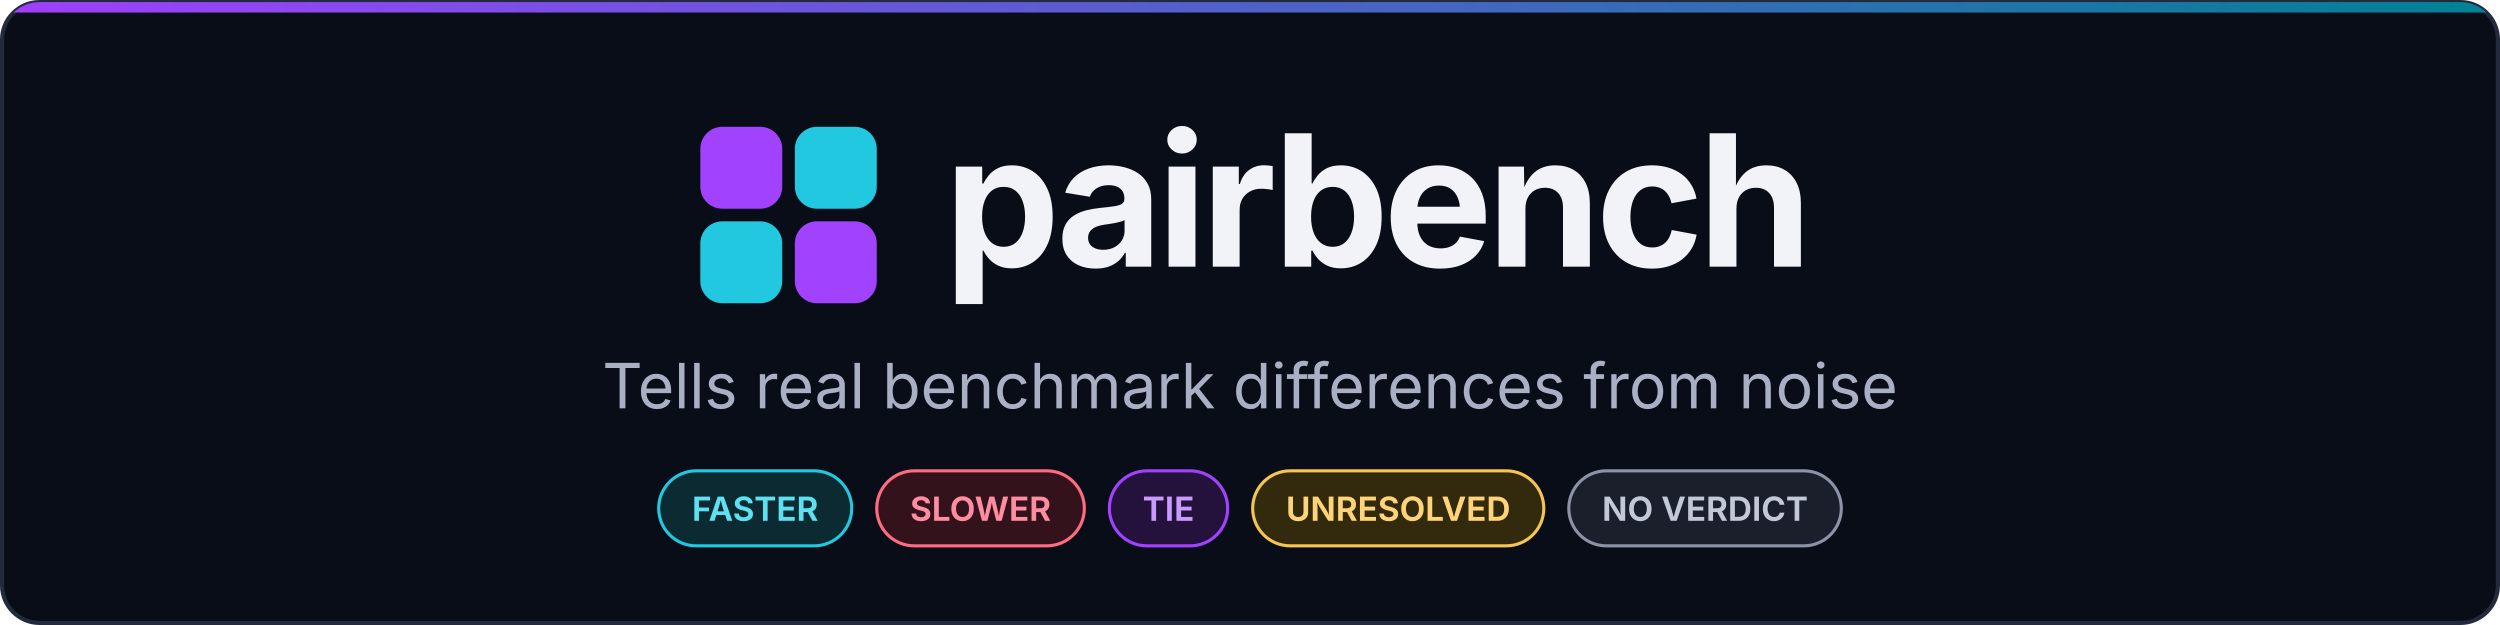
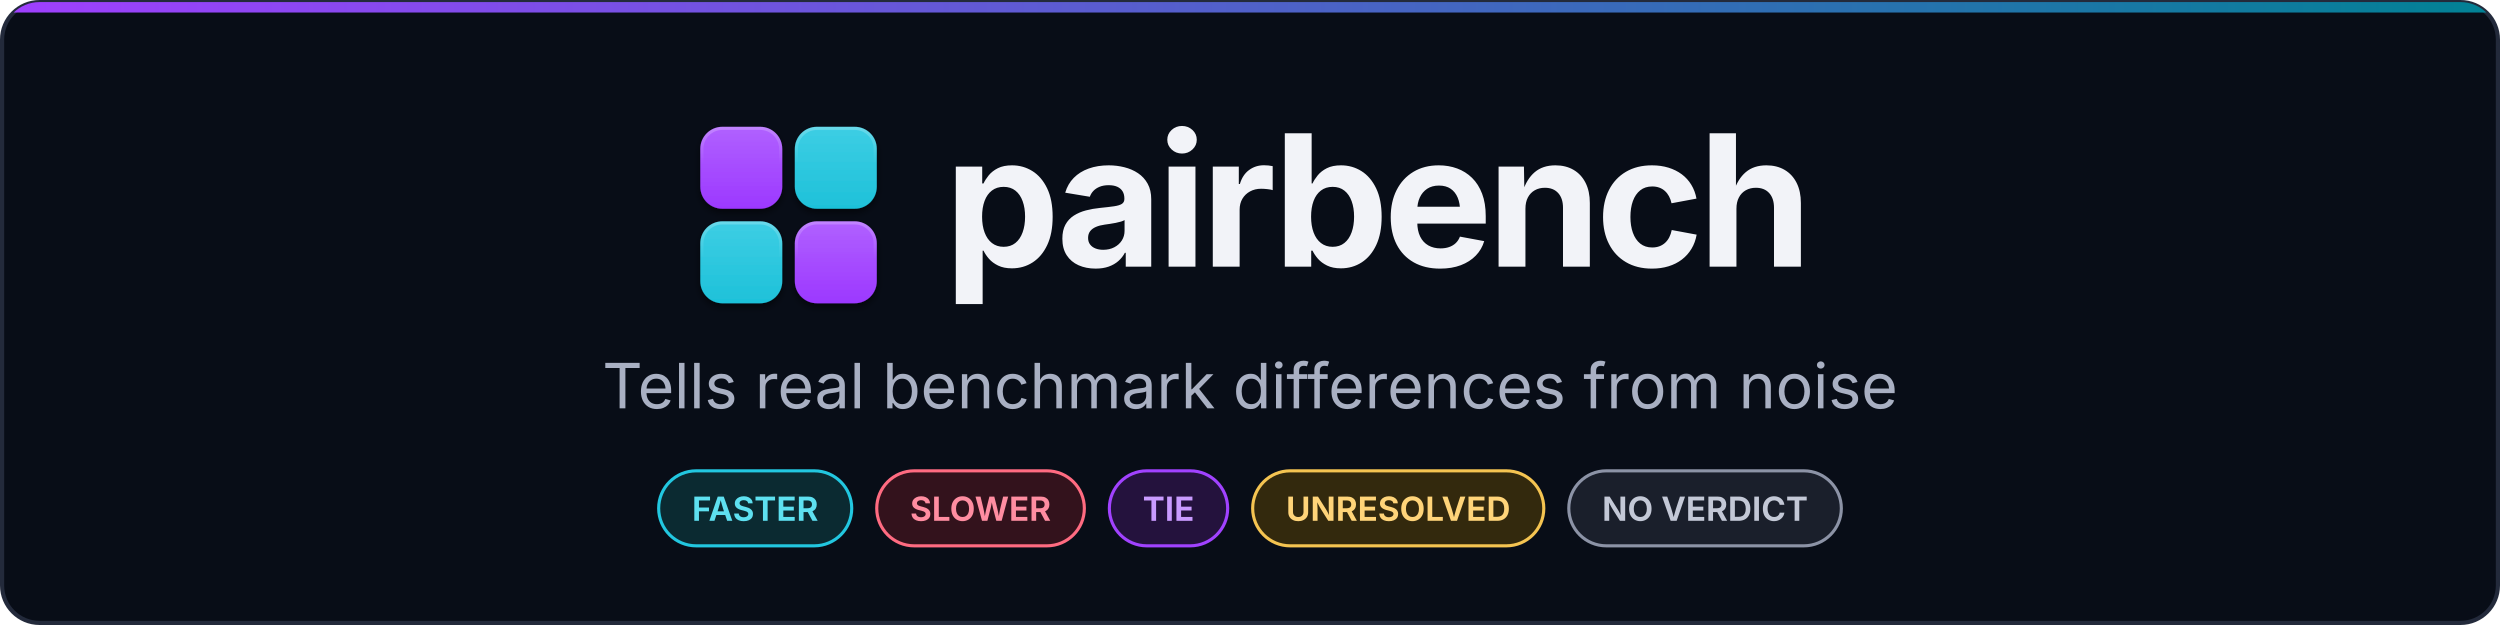
<svg xmlns="http://www.w3.org/2000/svg" width="1200" height="300" viewBox="0 0 1200 300" role="img" aria-labelledby="title">
  <defs>
    <linearGradient id="banner-rule" x1="0" y1="0" x2="1" y2="0">
      <stop offset="0" stop-color="#a03fff" />
      <stop offset="1" stop-color="#008294" />
    </linearGradient>
    <clipPath id="banner-frame">
      <rect x="1" y="1" width="1198" height="298" rx="18" />
    </clipPath>
  </defs>
  <rect x="1" y="1" width="1198" height="298" rx="18" fill="#080d17" stroke="#232a3b" stroke-width="2" />
  <rect x="0" y="0" width="1200" height="6" fill="url(#banner-rule)" clip-path="url(#banner-frame)" />
  <svg x="330.10" y="54.81" width="96.80" height="96.80" viewBox="0 0 64 64">
-     <rect x="4" y="4" width="26" height="26" rx="7" fill="#a142ff" />
-     <rect x="34" y="4" width="26" height="26" rx="7" fill="#22c7e0" />
-     <rect x="4" y="34" width="26" height="26" rx="7" fill="#22c7e0" />
-     <rect x="34" y="34" width="26" height="26" rx="7" fill="#a142ff" />
+     <defs>
+       <filter id="banner-pbDs" filterUnits="userSpaceOnUse" x="0" y="0" width="64" height="64" color-interpolation-filters="sRGB">
+         <feDropShadow dx="0" dy="1.2" stdDeviation="1.2" flood-color="#000000" flood-opacity="0.55" />
+       </filter>
+       <linearGradient id="banner-pbDc0" x1="0" y1="0" x2="0" y2="1">
+         <stop offset="0" stop-color="#b061ff" />
+         <stop offset="1" stop-color="#9c38ff" />
+       </linearGradient>
+       <linearGradient id="banner-pbDc1" x1="0" y1="0" x2="0" y2="1">
+         <stop offset="0" stop-color="#3dcee4" />
+         <stop offset="1" stop-color="#1ec1d9" />
+       </linearGradient>
+       <linearGradient id="banner-pbDr" x1="0" y1="0" x2="0" y2="1">
+         <stop offset="0" stop-color="#ffffff" stop-opacity="0.22" />
+         <stop offset=".45" stop-color="#ffffff" stop-opacity="0" />
+       </linearGradient>
+     </defs>
+     <g filter="url(#banner-pbDs)">
+       <rect x="4" y="4" width="26" height="26" rx="7" fill="url(#banner-pbDc0)" />
+       <rect x="34" y="4" width="26" height="26" rx="7" fill="url(#banner-pbDc1)" />
+       <rect x="4" y="34" width="26" height="26" rx="7" fill="url(#banner-pbDc1)" />
+       <rect x="34" y="34" width="26" height="26" rx="7" fill="url(#banner-pbDc0)" />
+     </g>
+     <g fill="none" stroke="url(#banner-pbDr)" stroke-width="1">
+       <rect x="4.5" y="4.5" width="25" height="25" rx="6.5" />
+       <rect x="34.5" y="4.5" width="25" height="25" rx="6.5" />
+       <rect x="4.5" y="34.5" width="25" height="25" rx="6.5" />
+       <rect x="34.5" y="34.5" width="25" height="25" rx="6.5" />
+     </g>
  </svg>
  <path fill="#f2f3f8" d="M458.79 145.96L458.79 79.96L471.46 79.96L471.46 88.05L472.09 88.05Q472.98 86.13 474.62 84.12Q476.27 82.11 478.98 80.73Q481.70 79.36 485.78 79.36Q491.12 79.36 495.54 82.11Q499.95 84.86 502.61 90.36Q505.27 95.85 505.27 104.06Q505.27 112.06 502.69 117.58Q500.11 123.09 495.68 125.95Q491.26 128.80 485.71 128.80Q481.80 128.80 479.09 127.47Q476.38 126.15 474.69 124.20Q473.00 122.25 472.09 120.31L471.67 120.31L471.67 145.96L458.79 145.96ZM481.74 118.47Q485.11 118.47 487.40 116.62Q489.69 114.77 490.86 111.51Q492.04 108.24 492.04 104.02Q492.04 99.80 490.87 96.58Q489.71 93.35 487.42 91.52Q485.13 89.69 481.74 89.69Q478.43 89.69 476.12 91.46Q473.80 93.23 472.60 96.44Q471.40 99.65 471.40 104.02Q471.40 108.35 472.61 111.60Q473.82 114.85 476.14 116.66Q478.47 118.47 481.74 118.47ZM525.91 128.93Q521.33 128.93 517.70 127.32Q514.08 125.70 512.01 122.51Q509.93 119.32 509.93 114.57Q509.93 110.54 511.40 107.84Q512.87 105.15 515.42 103.50Q517.98 101.86 521.23 101.00Q524.48 100.14 528.04 99.80Q532.20 99.39 534.75 99.01Q537.31 98.64 538.51 97.86Q539.70 97.07 539.70 95.51L539.70 95.30Q539.70 93.25 538.83 91.82Q537.95 90.40 536.28 89.64Q534.60 88.89 532.15 88.89Q529.69 88.89 527.84 89.64Q526.00 90.39 524.82 91.64Q523.64 92.89 523.12 94.45L511.30 92.49Q512.53 88.29 515.41 85.37Q518.29 82.44 522.57 80.90Q526.85 79.36 532.19 79.36Q536.06 79.36 539.71 80.28Q543.36 81.19 546.27 83.14Q549.17 85.09 550.88 88.19Q552.59 91.28 552.59 95.66L552.59 128.00L540.36 128.00L540.36 121.33L539.94 121.33Q538.78 123.56 536.84 125.28Q534.91 126.99 532.19 127.96Q529.48 128.93 525.91 128.93ZM529.54 119.90Q532.58 119.90 534.88 118.68Q537.19 117.47 538.49 115.41Q539.79 113.35 539.79 110.83L539.79 105.63Q539.20 106.02 538.06 106.37Q536.91 106.72 535.49 106.99Q534.08 107.27 532.70 107.47Q531.32 107.67 530.25 107.82Q527.87 108.14 526.07 108.91Q524.27 109.68 523.28 110.96Q522.28 112.25 522.28 114.19Q522.28 116.05 523.22 117.32Q524.16 118.59 525.79 119.24Q527.42 119.90 529.54 119.90ZM560.93 128.00L560.93 79.96L573.82 79.96L573.82 128.00L560.93 128.00ZM567.37 73.70Q564.46 73.70 562.38 71.75Q560.30 69.81 560.30 67.08Q560.30 64.30 562.38 62.38Q564.46 60.46 567.37 60.46Q570.29 60.46 572.37 62.38Q574.45 64.30 574.45 67.08Q574.45 69.81 572.37 71.75Q570.29 73.70 567.37 73.70ZM582.14 128.00L582.14 79.96L594.63 79.96L594.63 88.33L595.14 88.33Q596.45 83.88 599.57 81.60Q602.68 79.32 606.72 79.32Q607.72 79.32 608.87 79.43Q610.01 79.55 610.89 79.75L610.89 91.26Q610.03 90.97 608.39 90.79Q606.75 90.60 605.32 90.60Q602.37 90.60 600.02 91.88Q597.68 93.16 596.35 95.41Q595.02 97.67 595.02 100.66L595.02 128.00L582.14 128.00ZM643.63 128.80Q639.72 128.80 637.01 127.47Q634.30 126.15 632.61 124.20Q630.92 122.25 630.01 120.31L629.38 120.31L629.38 128.00L616.71 128.00L616.71 63.98L629.59 63.98L629.59 88.05L630.01 88.05Q630.90 86.13 632.54 84.12Q634.19 82.11 636.90 80.73Q639.62 79.36 643.70 79.36Q649.04 79.36 653.46 82.11Q657.87 84.86 660.53 90.36Q663.19 95.85 663.19 104.06Q663.19 112.06 660.61 117.58Q658.03 123.09 653.60 125.95Q649.18 128.80 643.63 128.80ZM639.66 118.47Q643.03 118.47 645.32 116.62Q647.61 114.77 648.78 111.51Q649.96 108.24 649.96 104.02Q649.96 99.80 648.79 96.58Q647.63 93.35 645.34 91.52Q643.05 89.69 639.66 89.69Q636.35 89.69 634.04 91.46Q631.72 93.23 630.52 96.44Q629.32 99.65 629.32 104.02Q629.32 108.35 630.53 111.60Q631.74 114.85 634.07 116.66Q636.39 118.47 639.66 118.47ZM691.27 128.94Q683.91 128.94 678.59 125.93Q673.26 122.91 670.40 117.37Q667.55 111.83 667.55 104.23Q667.55 96.81 670.38 91.22Q673.22 85.63 678.41 82.49Q683.60 79.36 690.62 79.36Q695.33 79.36 699.42 80.86Q703.50 82.36 706.59 85.38Q709.68 88.41 711.41 92.98Q713.15 97.55 713.15 103.73L713.15 107.34L672.83 107.34L672.83 99.23L706.87 99.23L700.85 101.41Q700.85 97.66 699.70 94.89Q698.55 92.12 696.30 90.59Q694.06 89.07 690.71 89.07Q687.37 89.07 685.04 90.61Q682.72 92.16 681.50 94.81Q680.29 97.46 680.29 100.84L680.29 106.54Q680.29 110.71 681.68 113.55Q683.08 116.38 685.61 117.81Q688.14 119.23 691.47 119.23Q693.73 119.23 695.57 118.59Q697.42 117.95 698.75 116.69Q700.07 115.43 700.77 113.58L712.42 115.74Q711.26 119.72 708.38 122.69Q705.51 125.66 701.19 127.30Q696.86 128.94 691.27 128.94ZM732.21 100.19L732.21 128.00L719.32 128.00L719.32 79.96L731.49 79.96L731.70 91.95L730.92 91.95Q732.81 85.94 736.66 82.65Q740.52 79.36 746.60 79.36Q751.59 79.36 755.31 81.53Q759.02 83.70 761.07 87.76Q763.12 91.81 763.12 97.45L763.12 128.00L750.24 128.00L750.24 99.69Q750.24 95.22 747.93 92.67Q745.62 90.13 741.54 90.13Q738.82 90.13 736.71 91.32Q734.60 92.51 733.40 94.75Q732.21 96.99 732.21 100.19ZM792.95 128.94Q785.72 128.94 780.45 125.83Q775.18 122.73 772.33 117.15Q769.47 111.58 769.47 104.19Q769.47 96.74 772.33 91.15Q775.18 85.57 780.45 82.46Q785.72 79.36 792.95 79.36Q797.24 79.36 800.84 80.47Q804.45 81.58 807.24 83.65Q810.02 85.72 811.82 88.68Q813.63 91.63 814.31 95.33L802.33 97.57Q801.93 95.70 801.12 94.21Q800.32 92.72 799.15 91.67Q797.99 90.61 796.46 90.06Q794.94 89.50 793.08 89.50Q789.64 89.50 787.31 91.36Q784.99 93.21 783.79 96.50Q782.60 99.79 782.60 104.14Q782.60 108.43 783.79 111.73Q784.99 115.04 787.31 116.92Q789.64 118.79 793.08 118.79Q794.96 118.79 796.50 118.22Q798.04 117.65 799.24 116.56Q800.44 115.47 801.25 113.90Q802.05 112.34 802.43 110.41L814.39 112.63Q813.73 116.43 811.91 119.43Q810.10 122.43 807.32 124.57Q804.53 126.70 800.89 127.82Q797.26 128.94 792.95 128.94ZM833.49 100.19L833.49 128.00L820.61 128.00L820.61 63.98L833.26 63.98L833.26 91.95L832.21 91.95Q834.10 85.94 837.95 82.65Q841.80 79.36 847.88 79.36Q852.88 79.36 856.60 81.53Q860.32 83.70 862.37 87.76Q864.42 91.81 864.42 97.45L864.42 128.00L851.52 128.00L851.52 99.69Q851.52 95.22 849.21 92.67Q846.90 90.13 842.82 90.13Q840.11 90.13 837.99 91.32Q835.88 92.51 834.69 94.75Q833.49 96.99 833.49 100.19Z" />
  <path fill="#a9b0c3" d="M290.54 176.63L290.54 174.17L307.03 174.17L307.03 176.63L300.19 176.63L300.19 196.00L297.41 196.00L297.41 176.63L290.54 176.63ZM315.32 196.35Q312.95 196.35 311.23 195.30Q309.51 194.24 308.58 192.35Q307.65 190.46 307.65 187.94Q307.65 185.42 308.55 183.50Q309.46 181.59 311.13 180.50Q312.79 179.42 315.01 179.42Q316.32 179.42 317.59 179.85Q318.85 180.28 319.89 181.24Q320.92 182.20 321.53 183.77Q322.15 185.34 322.15 187.61L322.15 188.71L309.43 188.71L309.43 186.48L320.73 186.48L319.50 187.30Q319.50 185.69 318.99 184.44Q318.49 183.18 317.49 182.47Q316.49 181.76 315.01 181.76Q313.54 181.76 312.48 182.49Q311.43 183.21 310.87 184.38Q310.31 185.54 310.31 186.87L310.31 188.35Q310.31 190.17 310.94 191.44Q311.57 192.70 312.71 193.36Q313.84 194.01 315.34 194.01Q316.30 194.01 317.09 193.73Q317.89 193.45 318.46 192.89Q319.03 192.32 319.34 191.49L321.88 192.19Q321.50 193.42 320.60 194.36Q319.69 195.30 318.35 195.82Q317.01 196.35 315.32 196.35ZM328.56 174.17L328.56 196.00L325.93 196.00L325.93 174.17L328.56 174.17ZM335.83 174.17L335.83 196.00L333.19 196.00L333.19 174.17L335.83 174.17ZM346.03 196.35Q344.34 196.35 343.03 195.86Q341.72 195.37 340.87 194.40Q340.02 193.44 339.73 192.03L342.23 191.43Q342.58 192.78 343.56 193.41Q344.53 194.04 346.00 194.04Q347.71 194.04 348.73 193.30Q349.75 192.57 349.75 191.56Q349.75 190.71 349.15 190.15Q348.56 189.58 347.34 189.31L344.62 188.66Q342.39 188.13 341.31 187.03Q340.22 185.92 340.22 184.19Q340.22 182.79 341.02 181.71Q341.81 180.63 343.18 180.03Q344.55 179.42 346.29 179.42Q347.97 179.42 349.15 179.92Q350.33 180.43 351.07 181.31Q351.81 182.20 352.18 183.36L349.79 183.97Q349.45 183.09 348.67 182.38Q347.89 181.66 346.30 181.66Q344.84 181.66 343.86 182.33Q342.89 183.01 342.89 184.03Q342.89 184.94 343.55 185.49Q344.21 186.04 345.64 186.38L348.12 186.96Q350.35 187.49 351.42 188.60Q352.49 189.70 352.49 191.39Q352.49 192.82 351.67 193.94Q350.86 195.06 349.40 195.71Q347.94 196.35 346.03 196.35ZM364.73 196.00L364.73 179.62L367.28 179.62L367.28 182.14L367.46 182.14Q367.91 180.90 369.07 180.14Q370.24 179.39 371.70 179.39Q372.00 179.39 372.40 179.40Q372.80 179.42 373.04 179.43L373.04 182.08Q372.92 182.05 372.45 182.00Q371.98 181.94 371.46 181.94Q370.28 181.94 369.35 182.43Q368.42 182.92 367.90 183.78Q367.37 184.63 367.37 185.75L367.37 196.00L364.73 196.00ZM382.41 196.35Q380.04 196.35 378.32 195.30Q376.60 194.24 375.67 192.35Q374.74 190.46 374.74 187.94Q374.74 185.42 375.64 183.50Q376.55 181.59 378.22 180.50Q379.88 179.42 382.10 179.42Q383.41 179.42 384.68 179.85Q385.94 180.28 386.98 181.24Q388.01 182.20 388.62 183.77Q389.24 185.34 389.24 187.61L389.24 188.71L376.52 188.71L376.52 186.48L387.82 186.48L386.59 187.30Q386.59 185.69 386.08 184.44Q385.58 183.18 384.58 182.47Q383.58 181.76 382.10 181.76Q380.62 181.76 379.57 182.49Q378.52 183.21 377.96 184.38Q377.40 185.54 377.40 186.87L377.40 188.35Q377.40 190.17 378.03 191.44Q378.66 192.70 379.80 193.36Q380.93 194.01 382.43 194.01Q383.39 194.01 384.18 193.73Q384.98 193.45 385.55 192.89Q386.12 192.32 386.43 191.49L388.97 192.19Q388.59 193.42 387.69 194.36Q386.78 195.30 385.44 195.82Q384.10 196.35 382.41 196.35ZM397.90 196.38Q396.34 196.38 395.08 195.79Q393.81 195.21 393.06 194.08Q392.31 192.95 392.31 191.34Q392.31 189.94 392.87 189.06Q393.43 188.18 394.36 187.67Q395.29 187.17 396.42 186.92Q397.54 186.67 398.69 186.52Q400.15 186.33 401.07 186.23Q402.00 186.13 402.44 185.88Q402.89 185.63 402.89 185.03L402.89 184.94Q402.89 183.92 402.51 183.20Q402.13 182.49 401.37 182.11Q400.61 181.73 399.46 181.73Q398.29 181.73 397.46 182.10Q396.62 182.46 396.10 183.01Q395.58 183.56 395.32 184.13L392.78 183.30Q393.41 181.81 394.48 180.96Q395.55 180.12 396.84 179.77Q398.13 179.42 399.39 179.42Q400.21 179.42 401.26 179.62Q402.30 179.81 403.28 180.40Q404.25 180.99 404.89 182.14Q405.53 183.29 405.53 185.20L405.53 196.00L402.93 196.00L402.93 193.77L402.76 193.77Q402.48 194.34 401.87 194.95Q401.25 195.56 400.27 195.97Q399.29 196.38 397.90 196.38ZM398.35 194.05Q399.81 194.05 400.83 193.48Q401.84 192.91 402.36 191.99Q402.89 191.08 402.89 190.08L402.89 187.81Q402.73 188.00 402.19 188.16Q401.65 188.31 400.95 188.43Q400.25 188.54 399.60 188.62Q398.95 188.71 398.57 188.75Q397.62 188.87 396.79 189.15Q395.96 189.44 395.46 189.99Q394.97 190.54 394.97 191.47Q394.97 192.32 395.41 192.89Q395.84 193.47 396.61 193.76Q397.37 194.05 398.35 194.05ZM412.79 174.17L412.79 196.00L410.16 196.00L410.16 174.17L412.79 174.17ZM433.46 196.35Q431.91 196.35 430.96 195.82Q430.00 195.28 429.49 194.60Q428.98 193.92 428.70 193.47L428.41 193.47L428.41 196.00L425.86 196.00L425.86 174.17L428.50 174.17L428.50 182.25L428.70 182.25Q428.98 181.81 429.48 181.14Q429.98 180.47 430.91 179.95Q431.85 179.42 433.45 179.42Q435.50 179.42 437.06 180.44Q438.62 181.47 439.50 183.37Q440.39 185.26 440.39 187.86Q440.39 190.46 439.51 192.37Q438.63 194.27 437.07 195.31Q435.51 196.35 433.46 196.35ZM433.07 193.99Q434.60 193.99 435.64 193.17Q436.67 192.34 437.19 190.94Q437.71 189.54 437.71 187.83Q437.71 186.13 437.20 184.76Q436.68 183.39 435.65 182.58Q434.62 181.78 433.07 181.78Q431.56 181.78 430.53 182.54Q429.51 183.30 428.99 184.65Q428.47 186.01 428.47 187.83Q428.47 189.64 428.99 191.03Q429.52 192.43 430.55 193.21Q431.59 193.99 433.07 193.99ZM451.11 196.35Q448.74 196.35 447.02 195.30Q445.30 194.24 444.37 192.35Q443.44 190.46 443.44 187.94Q443.44 185.42 444.35 183.50Q445.25 181.59 446.92 180.50Q448.58 179.42 450.81 179.42Q452.11 179.42 453.38 179.85Q454.64 180.28 455.68 181.24Q456.71 182.20 457.32 183.77Q457.94 185.34 457.94 187.61L457.94 188.71L445.22 188.71L445.22 186.48L456.52 186.48L455.29 187.30Q455.29 185.69 454.78 184.44Q454.28 183.18 453.28 182.47Q452.29 181.76 450.81 181.76Q449.33 181.76 448.27 182.49Q447.22 183.21 446.66 184.38Q446.10 185.54 446.10 186.87L446.10 188.35Q446.10 190.17 446.73 191.44Q447.36 192.70 448.50 193.36Q449.63 194.01 451.13 194.01Q452.09 194.01 452.89 193.73Q453.68 193.45 454.25 192.89Q454.82 192.32 455.13 191.49L457.68 192.19Q457.29 193.42 456.39 194.36Q455.48 195.30 454.14 195.82Q452.80 196.35 451.11 196.35ZM464.36 186.19L464.36 196.00L461.72 196.00L461.72 179.62L464.25 179.62L464.27 183.59L463.90 183.59Q464.65 181.32 466.03 180.37Q467.42 179.42 469.28 179.42Q470.93 179.42 472.18 180.10Q473.42 180.78 474.12 182.15Q474.81 183.52 474.81 185.60L474.81 196.00L472.18 196.00L472.18 185.82Q472.18 183.93 471.19 182.86Q470.20 181.79 468.49 181.79Q467.31 181.79 466.38 182.30Q465.44 182.82 464.90 183.80Q464.36 184.78 464.36 186.19ZM486.11 196.35Q483.88 196.35 482.20 195.30Q480.53 194.24 479.59 192.34Q478.65 190.43 478.65 187.91Q478.65 185.35 479.59 183.44Q480.53 181.53 482.20 180.47Q483.88 179.42 486.11 179.42Q487.29 179.42 488.35 179.73Q489.40 180.03 490.28 180.61Q491.15 181.19 491.78 182.03Q492.41 182.88 492.74 183.94L490.21 184.66Q490.03 184.03 489.67 183.50Q489.30 182.98 488.78 182.59Q488.26 182.20 487.59 181.99Q486.91 181.78 486.11 181.78Q484.47 181.78 483.41 182.63Q482.36 183.49 481.85 184.88Q481.33 186.27 481.33 187.91Q481.33 189.53 481.85 190.91Q482.36 192.29 483.41 193.14Q484.47 193.99 486.11 193.99Q486.93 193.99 487.62 193.77Q488.31 193.55 488.84 193.15Q489.38 192.75 489.74 192.19Q490.11 191.63 490.28 190.98L492.80 191.69Q492.48 192.79 491.84 193.65Q491.21 194.51 490.33 195.11Q489.45 195.72 488.38 196.04Q487.31 196.35 486.11 196.35ZM499.22 186.19L499.22 196.00L496.58 196.00L496.58 174.17L499.22 174.17L499.22 183.59L498.76 183.59Q499.51 181.32 500.90 180.37Q502.28 179.42 504.14 179.42Q505.80 179.42 507.05 180.10Q508.30 180.78 509.00 182.15Q509.69 183.52 509.69 185.60L509.69 196.00L507.04 196.00L507.04 185.82Q507.04 183.93 506.05 182.86Q505.06 181.79 503.35 181.79Q502.18 181.79 501.24 182.30Q500.30 182.82 499.76 183.80Q499.22 184.78 499.22 186.19ZM514.32 196.00L514.32 179.62L516.88 179.62L516.90 183.29L516.69 183.29Q517.03 181.95 517.76 181.08Q518.48 180.21 519.46 179.77Q520.43 179.33 521.48 179.33Q523.27 179.33 524.38 180.43Q525.48 181.53 525.81 183.31L525.45 183.31Q525.75 182.08 526.52 181.19Q527.30 180.30 528.41 179.81Q529.51 179.33 530.82 179.33Q532.24 179.33 533.41 179.95Q534.58 180.56 535.28 181.81Q535.97 183.05 535.97 184.96L535.97 196.00L533.33 196.00L533.33 185.03Q533.33 183.26 532.34 182.49Q531.34 181.73 530.02 181.73Q528.93 181.73 528.13 182.19Q527.33 182.66 526.90 183.46Q526.46 184.27 526.46 185.31L526.46 196.00L523.83 196.00L523.83 184.76Q523.83 183.40 522.92 182.57Q522.01 181.73 520.62 181.73Q519.67 181.73 518.83 182.18Q517.98 182.63 517.47 183.50Q516.96 184.38 516.96 185.69L516.96 196.00L514.32 196.00ZM545.19 196.38Q543.63 196.38 542.37 195.79Q541.10 195.21 540.35 194.08Q539.60 192.95 539.60 191.34Q539.60 189.94 540.16 189.06Q540.72 188.18 541.65 187.67Q542.58 187.17 543.71 186.92Q544.83 186.67 545.98 186.52Q547.44 186.33 548.36 186.23Q549.29 186.13 549.73 185.88Q550.18 185.63 550.18 185.03L550.18 184.94Q550.18 183.92 549.80 183.20Q549.42 182.49 548.66 182.11Q547.90 181.73 546.75 181.73Q545.58 181.73 544.75 182.10Q543.91 182.46 543.39 183.01Q542.87 183.56 542.61 184.13L540.07 183.30Q540.70 181.81 541.77 180.96Q542.84 180.12 544.13 179.77Q545.42 179.42 546.68 179.42Q547.50 179.42 548.55 179.62Q549.59 179.81 550.57 180.40Q551.54 180.99 552.18 182.14Q552.82 183.29 552.82 185.20L552.82 196.00L550.22 196.00L550.22 193.77L550.05 193.77Q549.77 194.34 549.16 194.95Q548.54 195.56 547.56 195.97Q546.58 196.38 545.19 196.38ZM545.64 194.05Q547.10 194.05 548.12 193.48Q549.13 192.91 549.65 191.99Q550.18 191.08 550.18 190.08L550.18 187.81Q550.02 188.00 549.48 188.16Q548.94 188.31 548.24 188.43Q547.54 188.54 546.89 188.62Q546.24 188.71 545.86 188.75Q544.91 188.87 544.08 189.15Q543.25 189.44 542.75 189.99Q542.26 190.54 542.26 191.47Q542.26 192.32 542.70 192.89Q543.13 193.47 543.90 193.76Q544.66 194.05 545.64 194.05ZM557.45 196.00L557.45 179.62L560.00 179.62L560.00 182.14L560.17 182.14Q560.62 180.90 561.79 180.14Q562.95 179.39 564.42 179.39Q564.71 179.39 565.11 179.40Q565.52 179.42 565.75 179.43L565.75 182.08Q565.63 182.05 565.17 182.00Q564.70 181.94 564.17 181.94Q563.00 181.94 562.07 182.43Q561.14 182.92 560.61 183.78Q560.08 184.63 560.08 185.75L560.08 196.00L557.45 196.00ZM571.68 190.11L571.68 186.84L572.17 186.84L579.17 179.62L582.44 179.62L574.86 187.40L574.57 187.40L571.68 190.11ZM569.21 196.00L569.21 174.17L571.85 174.17L571.85 196.00L569.21 196.00ZM579.57 196.00L573.30 187.99L575.17 186.13L582.95 196.00L579.57 196.00ZM600.25 196.35Q598.21 196.35 596.65 195.31Q595.08 194.27 594.20 192.37Q593.32 190.46 593.32 187.86Q593.32 185.26 594.21 183.37Q595.09 181.47 596.66 180.44Q598.23 179.42 600.26 179.42Q601.86 179.42 602.80 179.95Q603.74 180.47 604.24 181.14Q604.75 181.81 605.01 182.25L605.21 182.25L605.21 174.17L607.85 174.17L607.85 196.00L605.30 196.00L605.30 193.47L605.01 193.47Q604.75 193.92 604.23 194.60Q603.71 195.28 602.76 195.82Q601.82 196.35 600.25 196.35ZM600.64 193.99Q602.14 193.99 603.16 193.21Q604.19 192.43 604.72 191.03Q605.24 189.64 605.24 187.83Q605.24 186.01 604.72 184.65Q604.20 183.30 603.18 182.54Q602.15 181.78 600.64 181.78Q599.09 181.78 598.06 182.58Q597.03 183.39 596.51 184.76Q596.00 186.13 596.00 187.83Q596.00 189.54 596.52 190.94Q597.04 192.34 598.08 193.17Q599.12 193.99 600.64 193.99ZM612.48 196.00L612.48 179.62L615.12 179.62L615.12 196.00L612.48 196.00ZM613.81 176.94Q613.07 176.94 612.52 176.43Q611.98 175.92 611.98 175.20Q611.98 174.47 612.52 173.96Q613.07 173.46 613.81 173.46Q614.58 173.46 615.12 173.96Q615.66 174.47 615.66 175.20Q615.66 175.92 615.12 176.43Q614.58 176.94 613.81 176.94ZM627.36 179.62L627.36 181.88L617.72 181.88L617.72 179.62L627.36 179.62ZM620.95 196.00L620.95 177.44Q620.95 176.02 621.61 175.07Q622.28 174.12 623.35 173.63Q624.42 173.15 625.61 173.15Q626.54 173.15 627.16 173.30Q627.77 173.46 628.07 173.59L627.33 175.84Q627.13 175.77 626.80 175.68Q626.47 175.59 625.91 175.59Q624.70 175.59 624.14 176.22Q623.58 176.84 623.58 178.03L623.58 196.00L620.95 196.00ZM637.29 179.62L637.29 181.88L627.66 181.88L627.66 179.62L637.29 179.62ZM630.88 196.00L630.88 177.44Q630.88 176.02 631.55 175.07Q632.21 174.12 633.28 173.63Q634.35 173.15 635.54 173.15Q636.47 173.15 637.09 173.30Q637.71 173.46 638.00 173.59L637.27 175.84Q637.06 175.77 636.73 175.68Q636.40 175.59 635.84 175.59Q634.63 175.59 634.07 176.22Q633.52 176.84 633.52 178.03L633.52 196.00L630.88 196.00ZM646.79 196.35Q644.41 196.35 642.69 195.30Q640.97 194.24 640.04 192.35Q639.11 190.46 639.11 187.94Q639.11 185.42 640.02 183.50Q640.93 181.59 642.59 180.50Q644.25 179.42 646.48 179.42Q647.78 179.42 649.05 179.85Q650.32 180.28 651.35 181.24Q652.38 182.20 653.00 183.77Q653.61 185.34 653.61 187.61L653.61 188.71L640.90 188.71L640.90 186.48L652.19 186.48L650.96 187.30Q650.96 185.69 650.46 184.44Q649.95 183.18 648.96 182.47Q647.96 181.76 646.48 181.76Q645.00 181.76 643.95 182.49Q642.89 183.21 642.33 184.38Q641.78 185.54 641.78 186.87L641.78 188.35Q641.78 190.17 642.41 191.44Q643.04 192.70 644.17 193.36Q645.31 194.01 646.80 194.01Q647.77 194.01 648.56 193.73Q649.35 193.45 649.92 192.89Q650.49 192.32 650.80 191.49L653.35 192.19Q652.97 193.42 652.06 194.36Q651.15 195.30 649.81 195.82Q648.47 196.35 646.79 196.35ZM657.39 196.00L657.39 179.62L659.94 179.62L659.94 182.14L660.12 182.14Q660.57 180.90 661.74 180.14Q662.90 179.39 664.37 179.39Q664.66 179.39 665.06 179.40Q665.46 179.42 665.70 179.43L665.70 182.08Q665.58 182.05 665.11 182.00Q664.64 181.94 664.12 181.94Q662.94 181.94 662.01 182.43Q661.08 182.92 660.56 183.78Q660.03 184.63 660.03 185.75L660.03 196.00L657.39 196.00ZM675.07 196.35Q672.70 196.35 670.98 195.30Q669.26 194.24 668.33 192.35Q667.40 190.46 667.40 187.94Q667.40 185.42 668.31 183.50Q669.21 181.59 670.88 180.50Q672.54 179.42 674.77 179.42Q676.07 179.42 677.34 179.85Q678.60 180.28 679.64 181.24Q680.67 182.20 681.28 183.77Q681.90 185.34 681.90 187.61L681.90 188.71L669.18 188.71L669.18 186.48L680.48 186.48L679.25 187.30Q679.25 185.69 678.74 184.44Q678.24 183.18 677.24 182.47Q676.25 181.76 674.77 181.76Q673.29 181.76 672.23 182.49Q671.18 183.21 670.62 184.38Q670.06 185.54 670.06 186.87L670.06 188.35Q670.06 190.17 670.69 191.44Q671.32 192.70 672.46 193.36Q673.59 194.01 675.09 194.01Q676.05 194.01 676.85 193.73Q677.64 193.45 678.21 192.89Q678.78 192.32 679.09 191.49L681.64 192.19Q681.25 193.42 680.35 194.36Q679.44 195.30 678.10 195.82Q676.76 196.35 675.07 196.35ZM688.32 186.19L688.32 196.00L685.68 196.00L685.68 179.62L688.21 179.62L688.23 183.59L687.86 183.59Q688.61 181.32 689.99 180.37Q691.38 179.42 693.24 179.42Q694.89 179.42 696.14 180.10Q697.38 180.78 698.08 182.15Q698.77 183.52 698.77 185.60L698.77 196.00L696.14 196.00L696.14 185.82Q696.14 183.93 695.15 182.86Q694.16 181.79 692.45 181.79Q691.27 181.79 690.34 182.30Q689.40 182.82 688.86 183.80Q688.32 184.78 688.32 186.19ZM710.07 196.35Q707.84 196.35 706.16 195.30Q704.49 194.24 703.55 192.34Q702.61 190.43 702.61 187.91Q702.61 185.35 703.55 183.44Q704.49 181.53 706.16 180.47Q707.84 179.42 710.07 179.42Q711.25 179.42 712.31 179.73Q713.36 180.03 714.24 180.61Q715.11 181.19 715.74 182.03Q716.37 182.88 716.70 183.94L714.17 184.66Q713.99 184.03 713.63 183.50Q713.26 182.98 712.74 182.59Q712.22 182.20 711.55 181.99Q710.87 181.78 710.07 181.78Q708.43 181.78 707.37 182.63Q706.32 183.49 705.81 184.88Q705.29 186.27 705.29 187.91Q705.29 189.53 705.81 190.91Q706.32 192.29 707.37 193.14Q708.43 193.99 710.07 193.99Q710.89 193.99 711.58 193.77Q712.27 193.55 712.80 193.15Q713.33 192.75 713.70 192.19Q714.07 191.63 714.24 190.98L716.76 191.69Q716.44 192.79 715.80 193.65Q715.17 194.51 714.29 195.11Q713.41 195.72 712.34 196.04Q711.27 196.35 710.07 196.35ZM727.43 196.35Q725.05 196.35 723.33 195.30Q721.61 194.24 720.68 192.35Q719.75 190.46 719.75 187.94Q719.75 185.42 720.66 183.50Q721.57 181.59 723.23 180.50Q724.89 179.42 727.12 179.42Q728.42 179.42 729.69 179.85Q730.96 180.28 731.99 181.24Q733.02 182.20 733.64 183.77Q734.25 185.34 734.25 187.61L734.25 188.71L721.54 188.71L721.54 186.48L732.83 186.48L731.60 187.30Q731.60 185.69 731.10 184.44Q730.59 183.18 729.59 182.47Q728.60 181.76 727.12 181.76Q725.64 181.76 724.58 182.49Q723.53 183.21 722.97 184.38Q722.42 185.54 722.42 186.87L722.42 188.35Q722.42 190.17 723.05 191.44Q723.68 192.70 724.81 193.36Q725.95 194.01 727.44 194.01Q728.41 194.01 729.20 193.73Q729.99 193.45 730.56 192.89Q731.13 192.32 731.44 191.49L733.99 192.19Q733.61 193.42 732.70 194.36Q731.79 195.30 730.45 195.82Q729.11 196.35 727.43 196.35ZM743.60 196.35Q741.91 196.35 740.60 195.86Q739.29 195.37 738.44 194.40Q737.59 193.44 737.30 192.03L739.80 191.43Q740.16 192.78 741.13 193.41Q742.10 194.04 743.57 194.04Q745.28 194.04 746.30 193.30Q747.32 192.57 747.32 191.56Q747.32 190.71 746.73 190.15Q746.13 189.58 744.92 189.31L742.19 188.66Q739.97 188.13 738.88 187.03Q737.80 185.92 737.80 184.19Q737.80 182.79 738.59 181.71Q739.38 180.63 740.75 180.03Q742.12 179.42 743.86 179.42Q745.55 179.42 746.73 179.92Q747.91 180.43 748.65 181.31Q749.38 182.20 749.75 183.36L747.36 183.97Q747.03 183.09 746.24 182.38Q745.46 181.66 743.88 181.66Q742.41 181.66 741.44 182.33Q740.46 183.01 740.46 184.03Q740.46 184.94 741.12 185.49Q741.78 186.04 743.22 186.38L745.69 186.96Q747.92 187.49 748.99 188.60Q750.06 189.70 750.06 191.39Q750.06 192.82 749.25 193.94Q748.43 195.06 746.98 195.71Q745.52 196.35 743.60 196.35ZM769.92 179.62L769.92 181.88L760.28 181.88L760.28 179.62L769.92 179.62ZM763.51 196.00L763.51 177.44Q763.51 176.02 764.17 175.07Q764.84 174.12 765.91 173.63Q766.98 173.15 768.16 173.15Q769.10 173.15 769.72 173.30Q770.33 173.46 770.62 173.59L769.89 175.84Q769.69 175.77 769.36 175.68Q769.03 175.59 768.47 175.59Q767.26 175.59 766.70 176.22Q766.14 176.84 766.14 178.03L766.14 196.00L763.51 196.00ZM773.41 196.00L773.41 179.62L775.96 179.62L775.96 182.14L776.13 182.14Q776.59 180.90 777.75 180.14Q778.92 179.39 780.38 179.39Q780.67 179.39 781.08 179.40Q781.48 179.42 781.71 179.43L781.71 182.08Q781.60 182.05 781.13 182.00Q780.66 181.94 780.13 181.94Q778.96 181.94 778.03 182.43Q777.10 182.92 776.57 183.78Q776.04 184.63 776.04 185.75L776.04 196.00L773.41 196.00ZM790.87 196.35Q788.64 196.35 786.97 195.30Q785.29 194.24 784.35 192.34Q783.41 190.43 783.41 187.91Q783.41 185.35 784.35 183.44Q785.29 181.53 786.97 180.47Q788.64 179.42 790.87 179.42Q793.11 179.42 794.79 180.47Q796.48 181.53 797.42 183.44Q798.35 185.35 798.35 187.91Q798.35 190.43 797.42 192.34Q796.48 194.24 794.79 195.30Q793.11 196.35 790.87 196.35ZM790.87 193.99Q792.52 193.99 793.59 193.14Q794.66 192.29 795.18 190.91Q795.69 189.53 795.69 187.91Q795.69 186.29 795.18 184.89Q794.66 183.49 793.59 182.63Q792.52 181.78 790.87 181.78Q789.23 181.78 788.17 182.63Q787.12 183.49 786.61 184.88Q786.09 186.27 786.09 187.91Q786.09 189.53 786.61 190.91Q787.12 192.29 788.17 193.14Q789.23 193.99 790.87 193.99ZM802.19 196.00L802.19 179.62L804.76 179.62L804.77 183.29L804.57 183.29Q804.90 181.95 805.63 181.08Q806.35 180.21 807.33 179.77Q808.30 179.33 809.36 179.33Q811.14 179.33 812.25 180.43Q813.35 181.53 813.68 183.31L813.33 183.31Q813.62 182.08 814.39 181.19Q815.17 180.30 816.28 179.81Q817.38 179.33 818.69 179.33Q820.11 179.33 821.28 179.95Q822.45 180.56 823.15 181.81Q823.84 183.05 823.84 184.96L823.84 196.00L821.21 196.00L821.21 185.03Q821.21 183.26 820.21 182.49Q819.21 181.73 817.90 181.73Q816.80 181.73 816.00 182.19Q815.20 182.66 814.77 183.46Q814.34 184.27 814.34 185.31L814.34 196.00L811.70 196.00L811.70 184.76Q811.70 183.40 810.79 182.57Q809.88 181.73 808.49 181.73Q807.54 181.73 806.70 182.18Q805.85 182.63 805.34 183.50Q804.83 184.38 804.83 185.69L804.83 196.00L802.19 196.00ZM839.55 186.19L839.55 196.00L836.91 196.00L836.91 179.62L839.44 179.62L839.46 183.59L839.09 183.59Q839.84 181.32 841.22 180.37Q842.61 179.42 844.47 179.42Q846.12 179.42 847.37 180.10Q848.61 180.78 849.31 182.15Q850.00 183.52 850.00 185.60L850.00 196.00L847.37 196.00L847.37 185.82Q847.37 183.93 846.38 182.86Q845.39 181.79 843.68 181.79Q842.50 181.79 841.57 182.30Q840.63 182.82 840.09 183.80Q839.55 184.78 839.55 186.19ZM861.30 196.35Q859.07 196.35 857.40 195.30Q855.72 194.24 854.78 192.34Q853.84 190.43 853.84 187.91Q853.84 185.35 854.78 183.44Q855.72 181.53 857.40 180.47Q859.07 179.42 861.30 179.42Q863.54 179.42 865.22 180.47Q866.91 181.53 867.85 183.44Q868.78 185.35 868.78 187.91Q868.78 190.43 867.85 192.34Q866.91 194.24 865.22 195.30Q863.54 196.35 861.30 196.35ZM861.30 193.99Q862.95 193.99 864.02 193.14Q865.09 192.29 865.61 190.91Q866.12 189.53 866.12 187.91Q866.12 186.29 865.61 184.89Q865.09 183.49 864.02 182.63Q862.95 181.78 861.30 181.78Q859.66 181.78 858.60 182.63Q857.55 183.49 857.04 184.88Q856.52 186.27 856.52 187.91Q856.52 189.53 857.04 190.91Q857.55 192.29 858.60 193.14Q859.66 193.99 861.30 193.99ZM872.62 196.00L872.62 179.62L875.26 179.62L875.26 196.00L872.62 196.00ZM873.96 176.94Q873.21 176.94 872.67 176.43Q872.12 175.92 872.12 175.20Q872.12 174.47 872.67 173.96Q873.21 173.46 873.96 173.46Q874.72 173.46 875.26 173.96Q875.80 174.47 875.80 175.20Q875.80 175.92 875.26 176.43Q874.72 176.94 873.96 176.94ZM885.45 196.35Q883.77 196.35 882.46 195.86Q881.15 195.37 880.30 194.40Q879.45 193.44 879.16 192.03L881.66 191.43Q882.01 192.78 882.99 193.41Q883.96 194.04 885.42 194.04Q887.14 194.04 888.16 193.30Q889.17 192.57 889.17 191.56Q889.17 190.71 888.58 190.15Q887.99 189.58 886.77 189.31L884.05 188.66Q881.82 188.13 880.74 187.03Q879.65 185.92 879.65 184.19Q879.65 182.79 880.44 181.71Q881.24 180.63 882.60 180.03Q883.97 179.42 885.72 179.42Q887.40 179.42 888.58 179.92Q889.76 180.43 890.50 181.31Q891.24 182.20 891.61 183.36L889.22 183.97Q888.88 183.09 888.10 182.38Q887.31 181.66 885.73 181.66Q884.27 181.66 883.29 182.33Q882.32 183.01 882.32 184.03Q882.32 184.94 882.98 185.49Q883.64 186.04 885.07 186.38L887.55 186.96Q889.78 187.49 890.84 188.60Q891.91 189.70 891.91 191.39Q891.91 192.82 891.10 193.94Q890.29 195.06 888.83 195.71Q887.37 196.35 885.45 196.35ZM902.61 196.35Q900.23 196.35 898.51 195.30Q896.79 194.24 895.86 192.35Q894.93 190.46 894.93 187.94Q894.93 185.42 895.84 183.50Q896.75 181.59 898.41 180.50Q900.07 179.42 902.30 179.42Q903.60 179.42 904.87 179.85Q906.14 180.28 907.17 181.24Q908.20 182.20 908.82 183.77Q909.43 185.34 909.43 187.61L909.43 188.71L896.72 188.71L896.72 186.48L908.01 186.48L906.78 187.30Q906.78 185.69 906.28 184.44Q905.77 183.18 904.78 182.47Q903.78 181.76 902.30 181.76Q900.82 181.76 899.77 182.49Q898.71 183.21 898.15 184.38Q897.60 185.54 897.60 186.87L897.60 188.35Q897.60 190.17 898.23 191.44Q898.86 192.70 899.99 193.36Q901.13 194.01 902.62 194.01Q903.59 194.01 904.38 193.73Q905.17 193.45 905.74 192.89Q906.31 192.32 906.62 191.49L909.17 192.19Q908.79 193.42 907.88 194.36Q906.97 195.30 905.63 195.82Q904.29 196.35 902.61 196.35Z" />
  <rect x="316.16" y="226" width="92.67" height="36" rx="18" fill="#0b2a31" stroke="#22c7e0" stroke-width="1.5" />
  <path fill="#5ee0f0" d="M333.27 250.00L333.27 238.36L340.82 238.36L340.82 240.23L335.50 240.23L335.50 243.60L340.31 243.60L340.31 245.44L335.50 245.44L335.50 250.00L333.27 250.00ZM340.49 250.00L344.51 238.36L347.40 238.36L351.51 250.00L349.04 250.00L347.08 244.17Q346.75 243.16 346.42 241.92Q346.08 240.68 345.69 239.16L346.17 239.16Q345.79 240.69 345.47 241.94Q345.14 243.18 344.84 244.17L342.94 250.00L340.49 250.00ZM342.91 247.21L342.91 245.43L349.08 245.43L349.08 247.21L342.91 247.21ZM356.99 250.17Q355.61 250.17 354.60 249.75Q353.58 249.32 353.01 248.50Q352.44 247.68 352.40 246.48L354.59 246.48Q354.63 247.08 354.95 247.48Q355.27 247.88 355.79 248.08Q356.32 248.28 356.97 248.28Q357.63 248.28 358.13 248.08Q358.63 247.88 358.91 247.52Q359.19 247.17 359.19 246.70Q359.19 246.27 358.94 245.98Q358.69 245.70 358.23 245.50Q357.77 245.30 357.14 245.15L355.84 244.82Q354.37 244.45 353.54 243.69Q352.71 242.92 352.71 241.67Q352.71 240.63 353.27 239.85Q353.84 239.07 354.81 238.64Q355.79 238.20 357.03 238.20Q358.30 238.20 359.24 238.64Q360.19 239.08 360.72 239.84Q361.26 240.61 361.28 241.61L359.11 241.61Q359.04 240.89 358.48 240.49Q357.92 240.09 357.00 240.09Q356.37 240.09 355.92 240.28Q355.47 240.46 355.23 240.79Q354.99 241.12 354.99 241.53Q354.99 241.99 355.27 242.29Q355.55 242.59 355.99 242.77Q356.44 242.95 356.91 243.07L357.98 243.34Q358.67 243.50 359.30 243.77Q359.92 244.04 360.40 244.44Q360.88 244.84 361.16 245.40Q361.43 245.96 361.43 246.71Q361.43 247.75 360.91 248.53Q360.38 249.31 359.38 249.74Q358.39 250.17 356.99 250.17ZM362.64 240.23L362.64 238.36L372.03 238.36L372.03 240.23L368.46 240.23L368.46 250.00L366.22 250.00L366.22 240.23L362.64 240.23ZM373.76 250.00L373.76 238.36L381.44 238.36L381.44 240.23L376.00 240.23L376.00 243.20L381.03 243.20L381.03 245.04L376.00 245.04L376.00 248.13L381.46 248.13L381.46 250.00L373.76 250.00ZM383.46 250.00L383.46 238.36L387.91 238.36Q389.24 238.36 390.16 238.83Q391.08 239.30 391.56 240.14Q392.04 240.99 392.04 242.11Q392.04 243.25 391.56 244.07Q391.07 244.90 390.14 245.34Q389.21 245.79 387.87 245.79L384.78 245.79L384.78 243.96L387.54 243.96Q388.30 243.96 388.79 243.75Q389.27 243.53 389.51 243.12Q389.75 242.71 389.75 242.11Q389.75 241.51 389.51 241.09Q389.27 240.66 388.78 240.44Q388.29 240.22 387.53 240.22L385.70 240.22L385.70 250.00L383.46 250.00ZM389.97 250.00L387.15 244.71L389.58 244.71L392.47 250.00L389.97 250.00Z" />
  <rect x="420.83" y="226" width="99.66" height="36" rx="18" fill="#33121c" stroke="#ff6b81" stroke-width="1.5" />
  <path fill="#ff8da1" d="M442.12 250.17Q440.75 250.17 439.73 249.75Q438.71 249.32 438.14 248.50Q437.57 247.68 437.53 246.48L439.72 246.48Q439.77 247.08 440.08 247.48Q440.40 247.88 440.93 248.08Q441.45 248.28 442.10 248.28Q442.76 248.28 443.26 248.08Q443.76 247.88 444.04 247.52Q444.32 247.17 444.32 246.70Q444.32 246.27 444.07 245.98Q443.82 245.70 443.36 245.50Q442.90 245.30 442.27 245.15L440.97 244.82Q439.50 244.45 438.67 243.69Q437.84 242.92 437.84 241.67Q437.84 240.63 438.41 239.85Q438.97 239.07 439.95 238.64Q440.92 238.20 442.16 238.20Q443.43 238.20 444.38 238.64Q445.32 239.08 445.86 239.84Q446.39 240.61 446.41 241.61L444.25 241.61Q444.17 240.89 443.61 240.49Q443.05 240.09 442.14 240.09Q441.50 240.09 441.05 240.28Q440.60 240.46 440.36 240.79Q440.12 241.12 440.12 241.53Q440.12 241.99 440.40 242.29Q440.68 242.59 441.13 242.77Q441.57 242.95 442.05 243.07L443.12 243.34Q443.81 243.50 444.43 243.77Q445.05 244.04 445.53 244.44Q446.02 244.84 446.29 245.40Q446.57 245.96 446.57 246.71Q446.57 247.75 446.04 248.53Q445.51 249.31 444.52 249.74Q443.52 250.17 442.12 250.17ZM448.38 250.00L448.38 238.36L450.62 238.36L450.62 248.13L455.70 248.13L455.70 250.00L448.38 250.00ZM462.03 250.16Q460.49 250.16 459.27 249.45Q458.05 248.74 457.34 247.41Q456.64 246.07 456.64 244.19Q456.64 242.29 457.34 240.96Q458.05 239.62 459.27 238.91Q460.49 238.20 462.03 238.20Q463.56 238.20 464.78 238.91Q466.00 239.62 466.70 240.96Q467.41 242.29 467.41 244.19Q467.41 246.07 466.70 247.41Q466.00 248.75 464.78 249.45Q463.56 250.16 462.03 250.16ZM462.03 248.16Q462.95 248.16 463.66 247.71Q464.36 247.25 464.76 246.36Q465.15 245.47 465.15 244.19Q465.15 242.89 464.76 242.00Q464.36 241.11 463.66 240.65Q462.95 240.20 462.03 240.20Q461.10 240.20 460.40 240.66Q459.69 241.12 459.29 242.01Q458.89 242.90 458.89 244.19Q458.89 245.47 459.29 246.36Q459.69 247.24 460.40 247.70Q461.10 248.16 462.03 248.16ZM471.37 250.00L468.24 238.36L470.66 238.36L472.09 244.32Q472.25 245.02 472.39 245.80Q472.53 246.57 472.66 247.36Q472.79 248.15 472.91 248.89L472.53 248.89Q472.67 248.15 472.80 247.36Q472.94 246.57 473.09 245.80Q473.24 245.02 473.41 244.32L474.91 238.36L477.26 238.36L478.75 244.32Q478.92 245.02 479.07 245.80Q479.22 246.57 479.36 247.36Q479.50 248.15 479.63 248.89L479.24 248.89Q479.37 248.15 479.50 247.36Q479.63 246.57 479.77 245.80Q479.91 245.02 480.07 244.32L481.50 238.36L483.93 238.36L480.79 250.00L478.23 250.00L476.61 243.81Q476.37 242.86 476.19 241.76Q476.01 240.65 475.81 239.45L476.35 239.45Q476.12 240.62 475.97 241.71Q475.81 242.80 475.55 243.81L473.93 250.00L471.37 250.00ZM485.42 250.00L485.42 238.36L493.10 238.36L493.10 240.23L487.66 240.23L487.66 243.20L492.69 243.20L492.69 245.04L487.66 245.04L487.66 248.13L493.13 248.13L493.13 250.00L485.42 250.00ZM495.13 250.00L495.13 238.36L499.58 238.36Q500.91 238.36 501.83 238.83Q502.75 239.30 503.23 240.14Q503.71 240.99 503.71 242.11Q503.71 243.25 503.22 244.07Q502.74 244.90 501.81 245.34Q500.88 245.79 499.53 245.79L496.44 245.79L496.44 243.96L499.20 243.96Q499.96 243.96 500.45 243.75Q500.94 243.53 501.17 243.12Q501.41 242.71 501.41 242.11Q501.41 241.51 501.17 241.09Q500.94 240.66 500.45 240.44Q499.96 240.22 499.19 240.22L497.36 240.22L497.36 250.00L495.13 250.00ZM501.64 250.00L498.81 244.71L501.24 244.71L504.13 250.00L501.64 250.00Z" />
  <rect x="532.49" y="226" width="56.79" height="36" rx="18" fill="#24123d" stroke="#a142ff" stroke-width="1.5" />
  <path fill="#c99bff" d="M549.11 240.23L549.11 238.36L558.50 238.36L558.50 240.23L554.93 240.23L554.93 250.00L552.69 250.00L552.69 240.23L549.11 240.23ZM562.46 238.36L562.46 250.00L560.23 250.00L560.23 238.36L562.46 238.36ZM564.69 250.00L564.69 238.36L572.37 238.36L572.37 240.23L566.93 240.23L566.93 243.20L571.96 243.20L571.96 245.04L566.93 245.04L566.93 248.13L572.39 248.13L572.39 250.00L564.69 250.00Z" />
  <rect x="601.28" y="226" width="139.74" height="36" rx="18" fill="#33290d" stroke="#f5c451" stroke-width="1.5" />
  <path fill="#ffd479" d="M623.15 250.17Q621.72 250.17 620.65 249.63Q619.58 249.10 618.98 248.15Q618.39 247.19 618.39 245.94L618.39 238.36L620.63 238.36L620.63 245.75Q620.63 246.46 620.94 247.01Q621.26 247.55 621.82 247.87Q622.39 248.18 623.15 248.18Q623.92 248.18 624.49 247.87Q625.06 247.55 625.37 247.01Q625.68 246.46 625.68 245.75L625.68 238.36L627.91 238.36L627.91 245.94Q627.91 247.19 627.32 248.15Q626.73 249.10 625.66 249.63Q624.59 250.17 623.15 250.17ZM630.13 250.00L630.13 238.36L632.64 238.36L636.50 244.51Q636.76 244.94 637.05 245.45Q637.33 245.97 637.64 246.61Q637.94 247.24 638.24 248.03L638.00 248.03Q637.94 247.37 637.90 246.66Q637.86 245.95 637.83 245.30Q637.80 244.65 637.80 244.21L637.80 238.36L640.08 238.36L640.08 250.00L637.57 250.00L634.08 244.44Q633.73 243.86 633.41 243.31Q633.10 242.76 632.76 242.08Q632.41 241.39 631.93 240.44L632.23 240.44Q632.28 241.28 632.32 242.05Q632.36 242.82 632.39 243.44Q632.42 244.05 632.42 244.44L632.42 250.00L630.13 250.00ZM642.31 250.00L642.31 238.36L646.75 238.36Q648.09 238.36 649.01 238.83Q649.93 239.30 650.41 240.14Q650.89 240.99 650.89 242.11Q650.89 243.25 650.40 244.07Q649.92 244.90 648.99 245.34Q648.06 245.79 646.71 245.79L643.62 245.79L643.62 243.96L646.38 243.96Q647.14 243.96 647.63 243.75Q648.12 243.53 648.35 243.12Q648.59 242.71 648.59 242.11Q648.59 241.51 648.35 241.09Q648.12 240.66 647.63 240.44Q647.14 240.22 646.37 240.22L644.54 240.22L644.54 250.00L642.31 250.00ZM648.82 250.00L645.99 244.71L648.42 244.71L651.31 250.00L648.82 250.00ZM652.78 250.00L652.78 238.36L660.46 238.36L660.46 240.23L655.02 240.23L655.02 243.20L660.05 243.20L660.05 245.04L655.02 245.04L655.02 248.13L660.48 248.13L660.48 250.00L652.78 250.00ZM666.67 250.17Q665.29 250.17 664.27 249.75Q663.26 249.32 662.69 248.50Q662.12 247.68 662.08 246.48L664.27 246.48Q664.31 247.08 664.63 247.48Q664.95 247.88 665.47 248.08Q666.00 248.28 666.64 248.28Q667.31 248.28 667.81 248.08Q668.31 247.88 668.59 247.52Q668.87 247.17 668.87 246.70Q668.87 246.27 668.62 245.98Q668.37 245.70 667.91 245.50Q667.45 245.30 666.82 245.15L665.51 244.82Q664.05 244.45 663.22 243.69Q662.39 242.92 662.39 241.67Q662.39 240.63 662.95 239.85Q663.52 239.07 664.49 238.64Q665.47 238.20 666.71 238.20Q667.98 238.20 668.92 238.64Q669.87 239.08 670.40 239.84Q670.94 240.61 670.96 241.61L668.79 241.61Q668.72 240.89 668.16 240.49Q667.60 240.09 666.68 240.09Q666.05 240.09 665.60 240.28Q665.15 240.46 664.91 240.79Q664.67 241.12 664.67 241.53Q664.67 241.99 664.95 242.29Q665.23 242.59 665.67 242.77Q666.12 242.95 666.59 243.07L667.66 243.34Q668.35 243.50 668.98 243.77Q669.60 244.04 670.08 244.44Q670.56 244.84 670.84 245.40Q671.11 245.96 671.11 246.71Q671.11 247.75 670.59 248.53Q670.06 249.31 669.06 249.74Q668.07 250.17 666.67 250.17ZM677.98 250.16Q676.45 250.16 675.23 249.45Q674.00 248.74 673.30 247.41Q672.59 246.07 672.59 244.19Q672.59 242.29 673.30 240.96Q674.00 239.62 675.23 238.91Q676.45 238.20 677.98 238.20Q679.51 238.20 680.73 238.91Q681.95 239.62 682.66 240.96Q683.36 242.29 683.36 244.19Q683.36 246.07 682.66 247.41Q681.95 248.75 680.73 249.45Q679.51 250.16 677.98 250.16ZM677.98 248.16Q678.91 248.16 679.61 247.71Q680.31 247.25 680.71 246.36Q681.10 245.47 681.10 244.19Q681.10 242.89 680.71 242.00Q680.31 241.11 679.61 240.65Q678.91 240.20 677.98 240.20Q677.05 240.20 676.35 240.66Q675.64 241.12 675.25 242.01Q674.85 242.90 674.85 244.19Q674.85 245.47 675.25 246.36Q675.64 247.24 676.35 247.70Q677.05 248.16 677.98 248.16ZM685.24 250.00L685.24 238.36L687.48 238.36L687.48 248.13L692.56 248.13L692.56 250.00L685.24 250.00ZM696.47 250.00L692.35 238.36L694.82 238.36L696.79 244.19Q697.10 245.18 697.44 246.41Q697.78 247.64 698.16 249.14L697.69 249.14Q698.07 247.61 698.39 246.40Q698.72 245.18 699.02 244.19L700.92 238.36L703.38 238.36L699.35 250.00L696.47 250.00ZM704.88 250.00L704.88 238.36L712.55 238.36L712.55 240.23L707.11 240.23L707.11 243.20L712.15 243.20L712.15 245.04L707.11 245.04L707.11 248.13L712.58 248.13L712.58 250.00L704.88 250.00ZM718.60 250.00L715.61 250.00L715.61 248.07L718.49 248.07Q719.66 248.07 720.45 247.65Q721.24 247.23 721.64 246.36Q722.03 245.49 722.03 244.17Q722.03 242.85 721.64 241.99Q721.24 241.13 720.46 240.71Q719.68 240.29 718.52 240.29L715.56 240.29L715.56 238.36L718.66 238.36Q720.40 238.36 721.65 239.06Q722.90 239.75 723.58 241.06Q724.25 242.36 724.25 244.17Q724.25 245.99 723.58 247.29Q722.90 248.60 721.64 249.30Q720.37 250.00 718.60 250.00ZM716.82 238.36L716.82 250.00L714.58 250.00L714.58 238.36L716.82 238.36Z" />
  <rect x="753.02" y="226" width="130.82" height="36" rx="18" fill="#1a1f2b" stroke="#8c93a6" stroke-width="1.5" />
  <path fill="#c3c8d6" d="M770.13 250.00L770.13 238.36L772.64 238.36L776.50 244.51Q776.76 244.94 777.05 245.45Q777.33 245.97 777.64 246.61Q777.94 247.24 778.24 248.03L778.00 248.03Q777.94 247.37 777.90 246.66Q777.86 245.95 777.83 245.30Q777.80 244.65 777.80 244.21L777.80 238.36L780.08 238.36L780.08 250.00L777.57 250.00L774.08 244.44Q773.73 243.86 773.41 243.31Q773.10 242.76 772.76 242.08Q772.41 241.39 771.93 240.44L772.23 240.44Q772.28 241.28 772.32 242.05Q772.36 242.82 772.39 243.44Q772.42 244.05 772.42 244.44L772.42 250.00L770.13 250.00ZM787.36 250.16Q785.82 250.16 784.60 249.45Q783.38 248.74 782.67 247.41Q781.97 246.07 781.97 244.19Q781.97 242.29 782.67 240.96Q783.38 239.62 784.60 238.91Q785.82 238.20 787.36 238.20Q788.89 238.20 790.11 238.91Q791.32 239.62 792.03 240.96Q792.74 242.29 792.74 244.19Q792.74 246.07 792.03 247.41Q791.32 248.75 790.11 249.45Q788.89 250.16 787.36 250.16ZM787.36 248.16Q788.28 248.16 788.98 247.71Q789.69 247.25 790.08 246.36Q790.48 245.47 790.48 244.19Q790.48 242.89 790.08 242.00Q789.69 241.11 788.98 240.65Q788.28 240.20 787.36 240.20Q786.43 240.20 785.72 240.66Q785.02 241.12 784.62 242.01Q784.22 242.90 784.22 244.19Q784.22 245.47 784.62 246.36Q785.02 247.24 785.72 247.70Q786.43 248.16 787.36 248.16ZM801.91 250.00L797.80 238.36L800.27 238.36L802.23 244.19Q802.54 245.18 802.88 246.41Q803.22 247.64 803.61 249.14L803.13 249.14Q803.51 247.61 803.84 246.40Q804.17 245.18 804.47 244.19L806.37 238.36L808.82 238.36L804.79 250.00L801.91 250.00ZM810.32 250.00L810.32 238.36L818.00 238.36L818.00 240.23L812.56 240.23L812.56 243.20L817.59 243.20L817.59 245.04L812.56 245.04L812.56 248.13L818.02 248.13L818.02 250.00L810.32 250.00ZM820.02 250.00L820.02 238.36L824.47 238.36Q825.80 238.36 826.73 238.83Q827.65 239.30 828.13 240.14Q828.60 240.99 828.60 242.11Q828.60 243.25 828.12 244.07Q827.64 244.90 826.71 245.34Q825.77 245.79 824.43 245.79L821.34 245.79L821.34 243.96L824.10 243.96Q824.86 243.96 825.35 243.75Q825.83 243.53 826.07 243.12Q826.31 242.71 826.31 242.11Q826.31 241.51 826.07 241.09Q825.83 240.66 825.35 240.44Q824.86 240.22 824.09 240.22L822.26 240.22L822.26 250.00L820.02 250.00ZM826.54 250.00L823.71 244.71L826.14 244.71L829.03 250.00L826.54 250.00ZM834.52 250.00L831.54 250.00L831.54 248.07L834.41 248.07Q835.58 248.07 836.37 247.65Q837.16 247.23 837.56 246.36Q837.96 245.49 837.96 244.17Q837.96 242.85 837.56 241.99Q837.16 241.13 836.38 240.71Q835.60 240.29 834.44 240.29L831.48 240.29L831.48 238.36L834.58 238.36Q836.32 238.36 837.57 239.06Q838.83 239.75 839.50 241.06Q840.17 242.36 840.17 244.17Q840.17 245.99 839.50 247.29Q838.82 248.60 837.56 249.30Q836.29 250.00 834.52 250.00ZM832.74 238.36L832.74 250.00L830.50 250.00L830.50 238.36L832.74 238.36ZM844.29 238.36L844.29 250.00L842.06 250.00L842.06 238.36L844.29 238.36ZM851.54 250.16Q850.00 250.16 848.79 249.45Q847.58 248.74 846.88 247.41Q846.18 246.07 846.18 244.19Q846.18 242.29 846.88 240.96Q847.59 239.62 848.80 238.91Q850.02 238.20 851.54 238.20Q852.52 238.20 853.36 238.48Q854.21 238.75 854.86 239.28Q855.52 239.80 855.94 240.56Q856.36 241.32 856.50 242.29L854.24 242.29Q854.15 241.79 853.92 241.40Q853.68 241.01 853.33 240.74Q852.98 240.47 852.54 240.34Q852.09 240.20 851.58 240.20Q850.65 240.20 849.94 240.66Q849.23 241.13 848.83 242.02Q848.43 242.91 848.43 244.19Q848.43 245.48 848.84 246.37Q849.24 247.26 849.95 247.71Q850.66 248.16 851.58 248.16Q852.09 248.16 852.53 248.02Q852.97 247.88 853.33 247.61Q853.68 247.34 853.92 246.96Q854.16 246.57 854.25 246.07L856.51 246.07Q856.40 246.90 856.01 247.63Q855.62 248.37 854.98 248.94Q854.34 249.51 853.47 249.83Q852.61 250.16 851.54 250.16ZM857.84 240.23L857.84 238.36L867.22 238.36L867.22 240.23L863.65 240.23L863.65 250.00L861.42 250.00L861.42 240.23L857.84 240.23Z" />
</svg>
